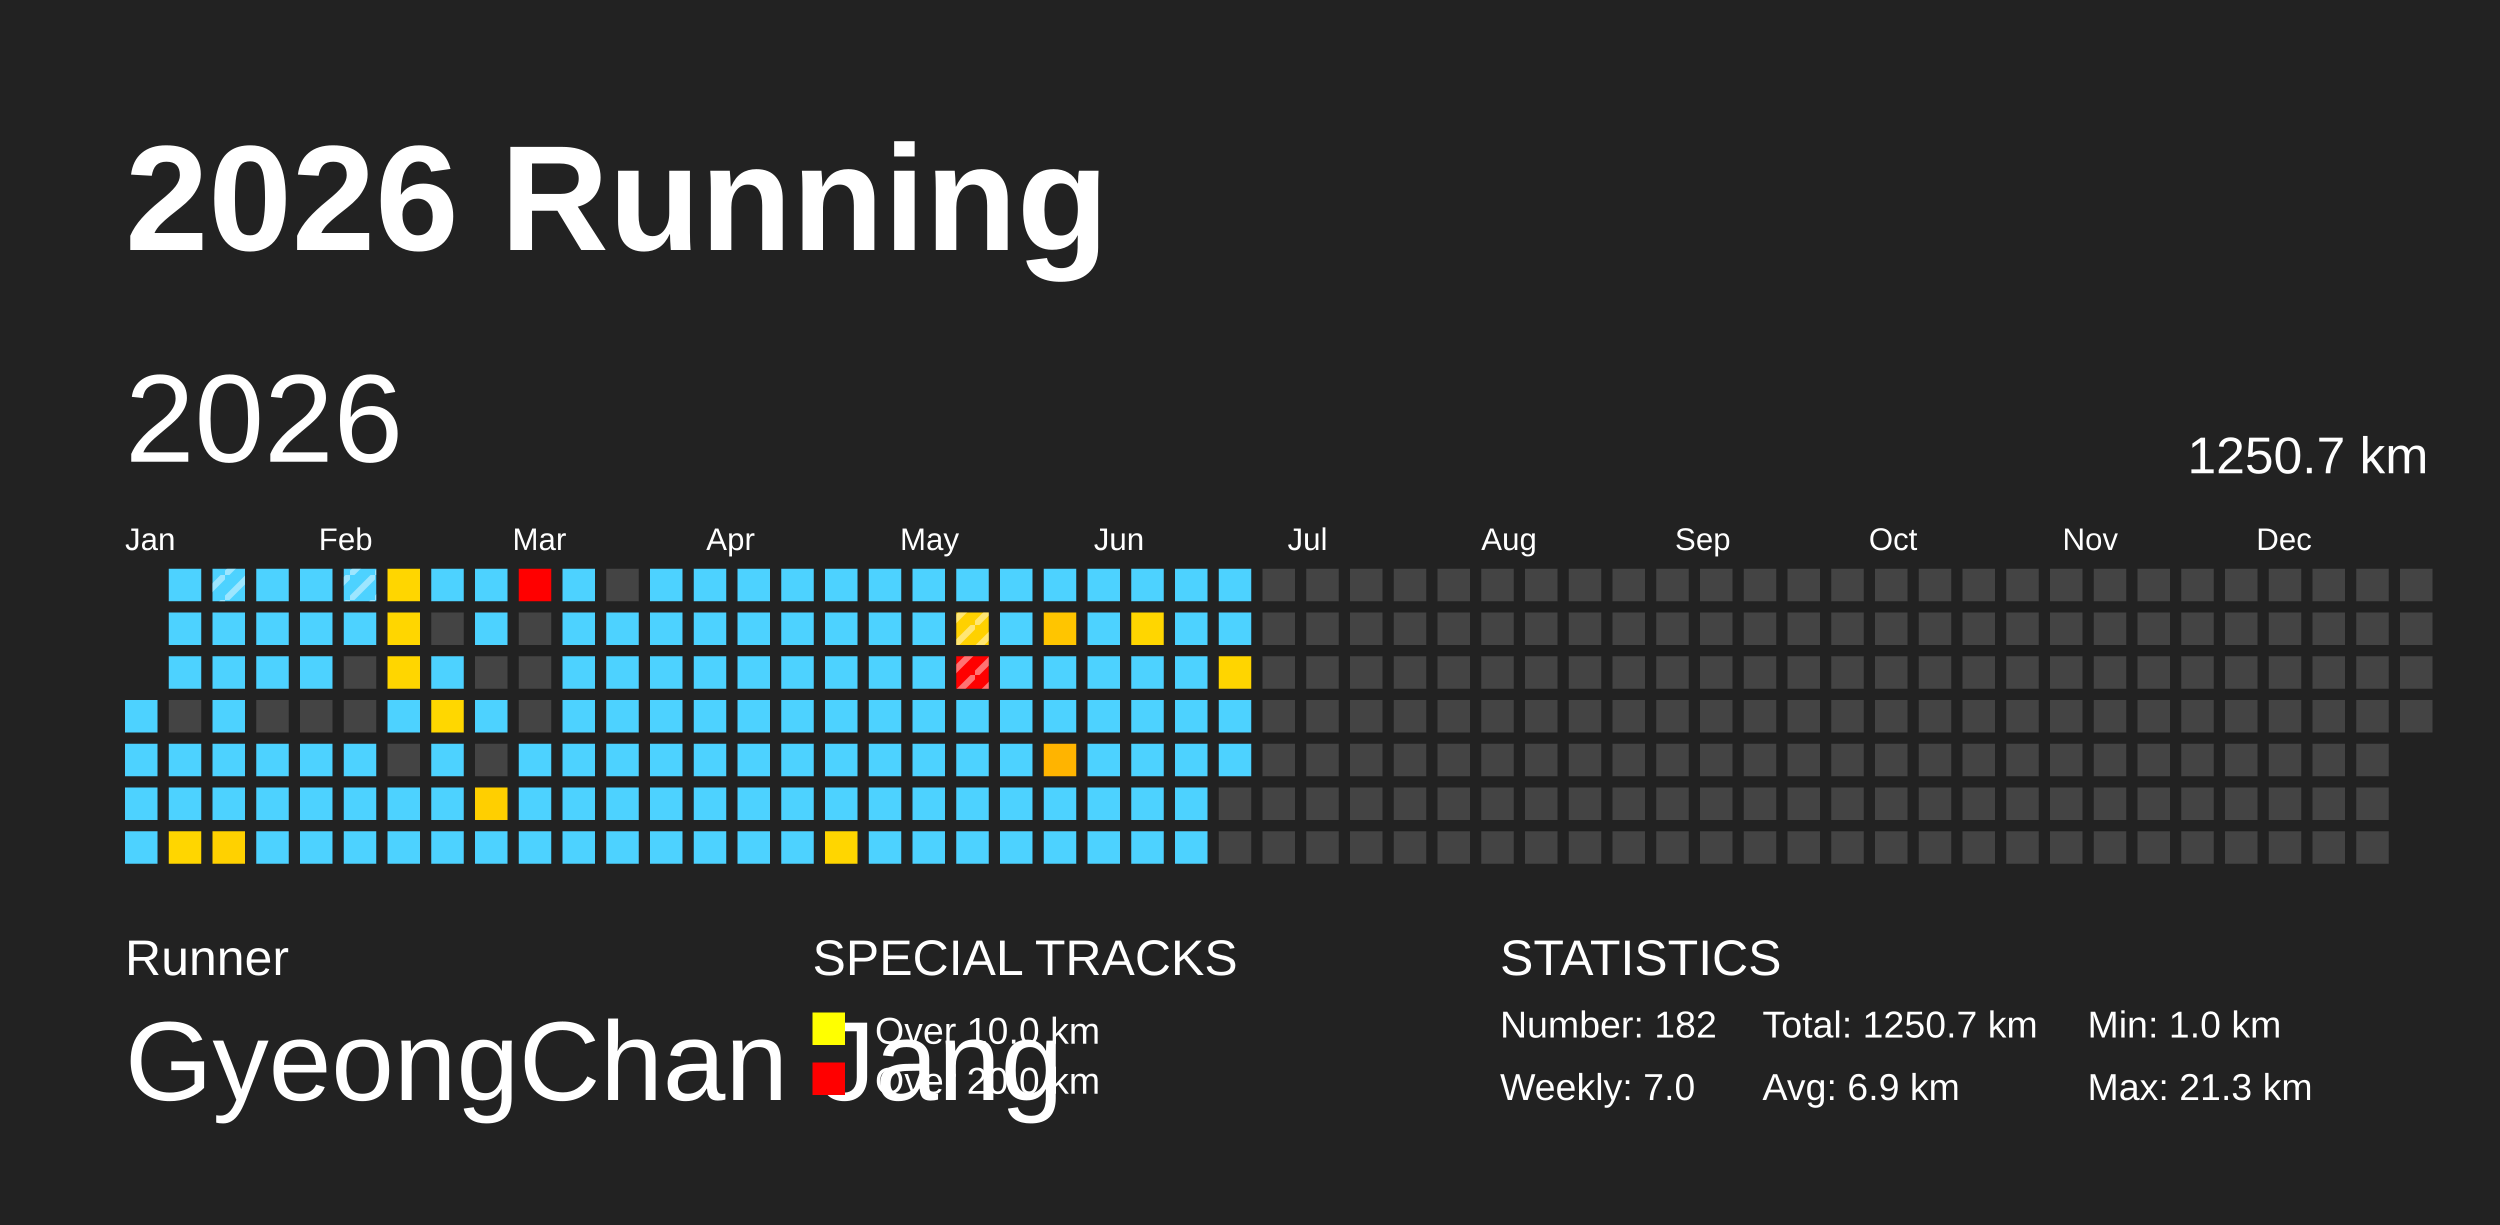
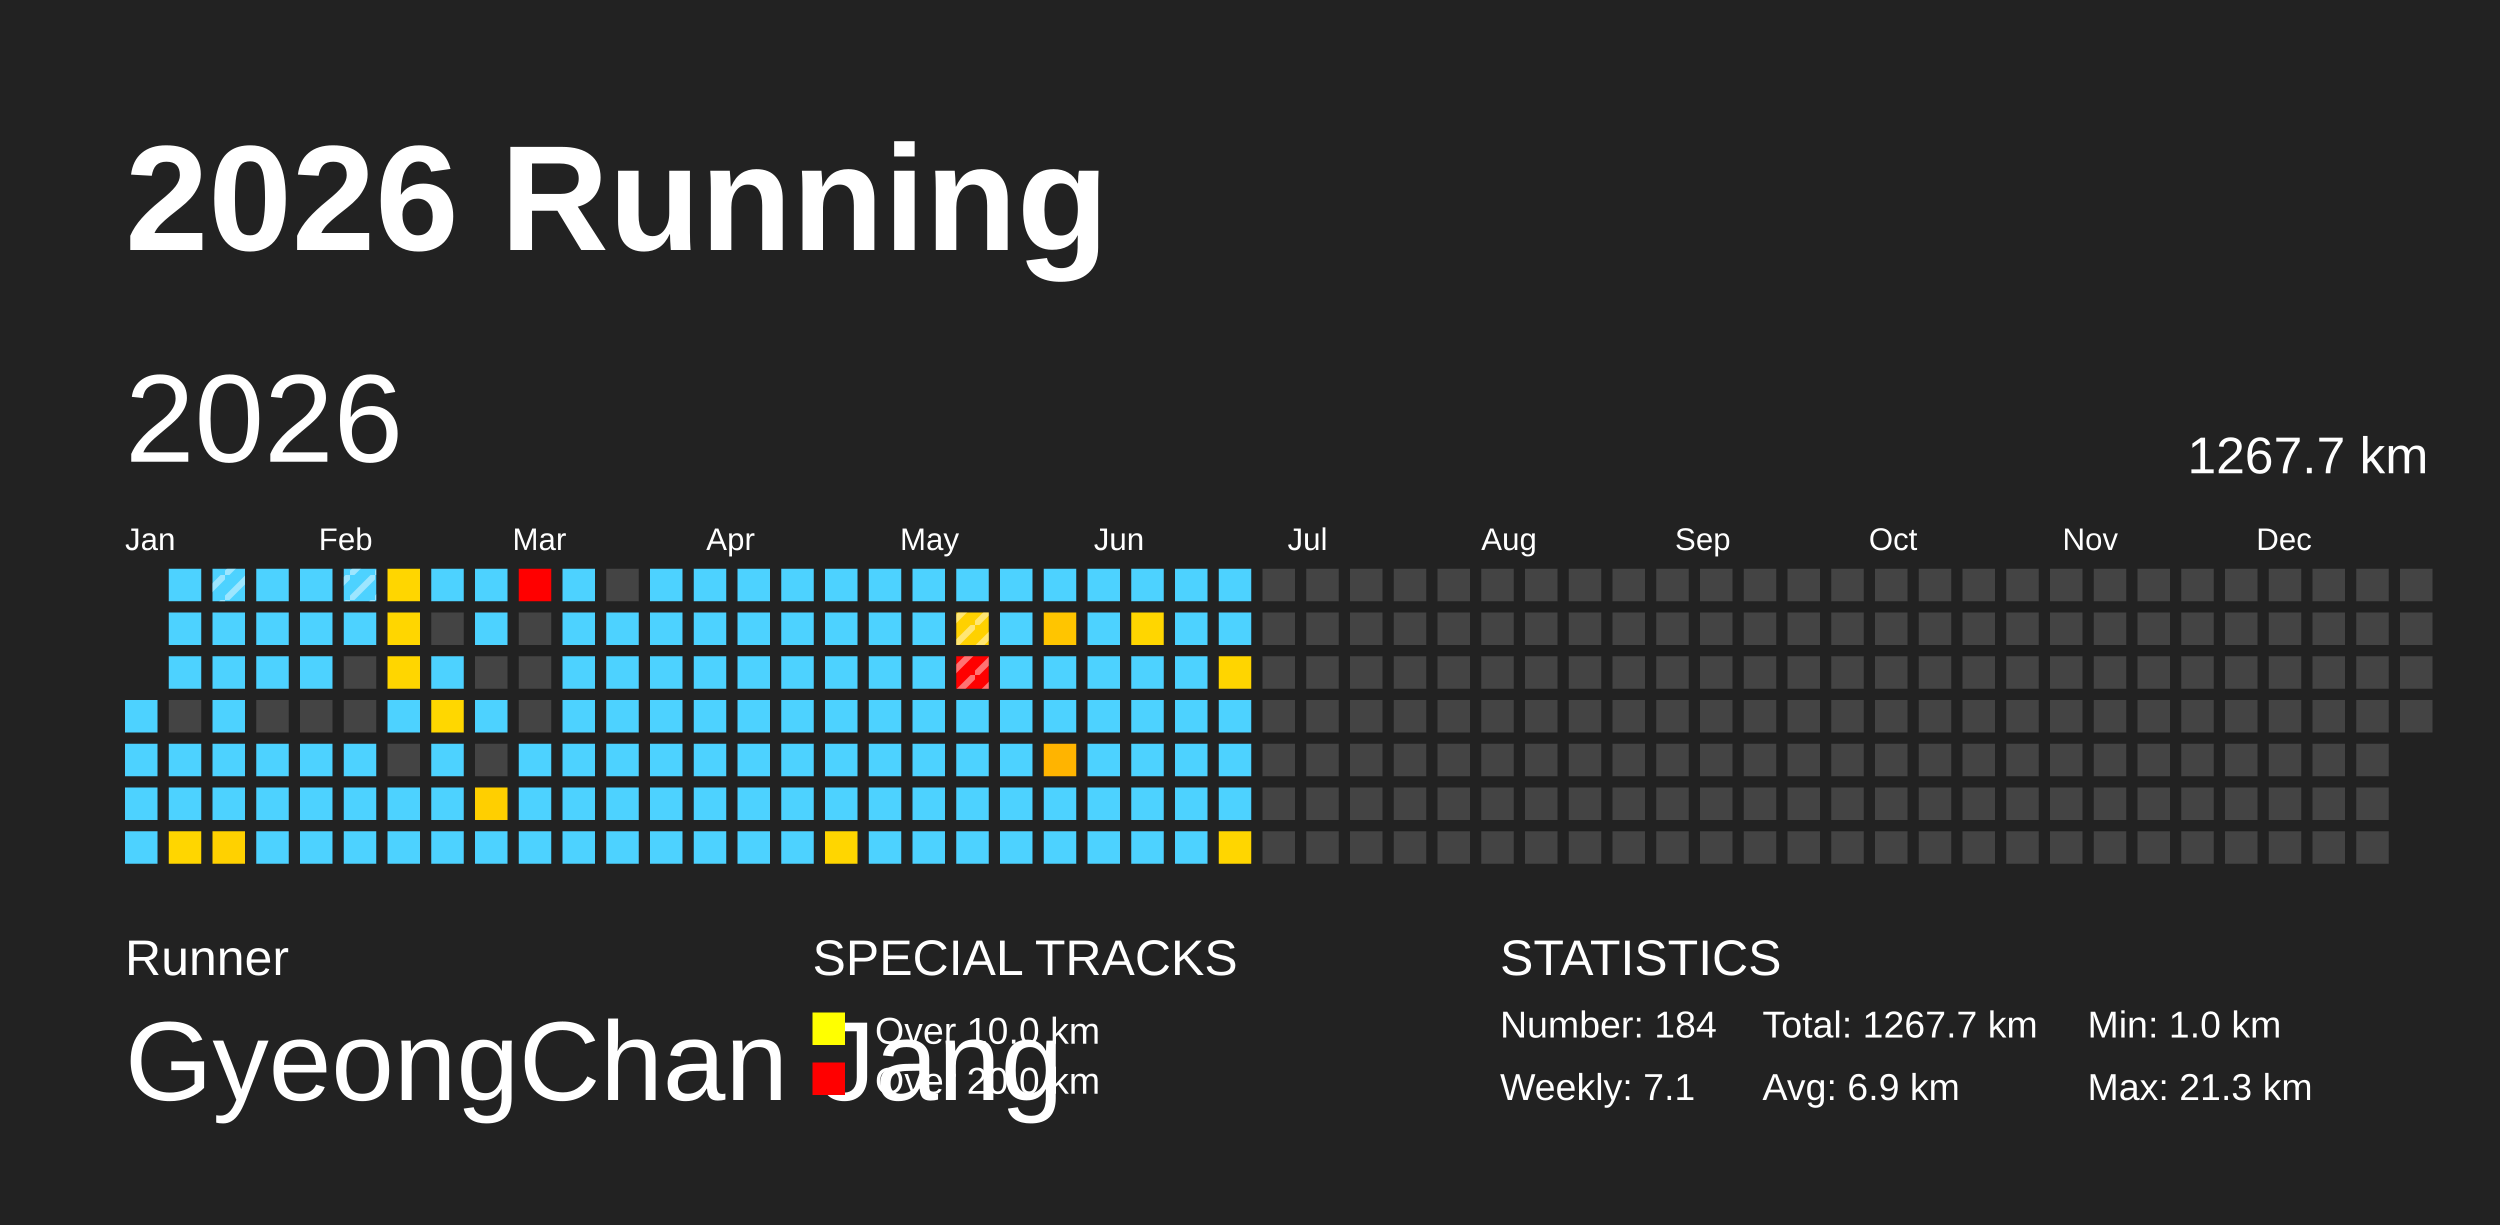
<svg xmlns="http://www.w3.org/2000/svg" baseProfile="full" height="98mm" version="1.1" viewBox="0,0,200,98" width="200mm">
  <defs>
    <pattern height="2" id="indoor-stripe" patternUnits="userSpaceOnUse" width="2">
      <line stroke="white" stroke-opacity="0.45" stroke-width="0.5" x1="0" x2="2" y1="2" y2="0" />
    </pattern>
  </defs>
  <rect fill="#222222" height="98" width="200" x="0" y="0" />
  <text fill="#FFFFFF" style="font-size:12px; font-family:Arial; font-weight:bold;" x="10" y="20">2026 Running</text>
  <text fill="#FFFFFF" style="font-size:4px; font-family:Arial" x="10" y="78">Runner</text>
  <text fill="#FFFFFF" style="font-size:9px; font-family:Arial" x="10" y="88">GyeongChan Jang</text>
  <text fill="#FFFFFF" style="font-size:4px; font-family:Arial" x="65" y="78">SPECIAL TRACKS</text>
  <rect fill="yellow" height="2.6" width="2.6" x="65" y="81" />
  <text fill="#FFFFFF" style="font-size:3px; font-family:Arial" x="70" y="83.5">Over 10.0 km</text>
  <rect fill="red" height="2.6" width="2.6" x="65" y="85" />
  <text fill="#FFFFFF" style="font-size:3px; font-family:Arial" x="70" y="87.5">Over 20.0 km</text>
  <text fill="#FFFFFF" style="font-size:4px; font-family:Arial" x="120" y="78">STATISTICS</text>
-   <text fill="#FFFFFF" style="font-size:3px; font-family:Arial" x="120" y="83">Number: 182</text>
-   <text fill="#FFFFFF" style="font-size:3px; font-family:Arial" x="120" y="88">Weekly: 7.0</text>
-   <text fill="#FFFFFF" style="font-size:3px; font-family:Arial" x="141" y="83">Total: 1250.7 km</text>
+   <text fill="#FFFFFF" style="font-size:3px; font-family:Arial" x="120" y="83">Number: 184</text>
+   <text fill="#FFFFFF" style="font-size:3px; font-family:Arial" x="120" y="88">Weekly: 7.1</text>
+   <text fill="#FFFFFF" style="font-size:3px; font-family:Arial" x="141" y="83">Total: 1267.7 km</text>
  <text fill="#FFFFFF" style="font-size:3px; font-family:Arial" x="141" y="88">Avg: 6.9 km</text>
  <text fill="#FFFFFF" style="font-size:3px; font-family:Arial" x="167" y="83">Min: 1.0 km</text>
  <text fill="#FFFFFF" style="font-size:3px; font-family:Arial" x="167" y="88">Max: 21.3 km</text>
  <text dominant-baseline="hanging" fill="#FFFFFF" style="font-size:10.0px; font-family:Arial;" x="10" y="30">2026</text>
-   <text dominant-baseline="hanging" fill="#FFFFFF" style="font-size:4.125px; font-family:Arial;" x="175" y="35">1250.7 km</text>
+   <text dominant-baseline="hanging" fill="#FFFFFF" style="font-size:4.125px; font-family:Arial;" x="175" y="35">1267.7 km</text>
  <text fill="#FFFFFF" style="font-size:2.5px; font-family:Arial" x="10.0" y="44">Jan</text>
  <text fill="#FFFFFF" style="font-size:2.5px; font-family:Arial" x="25.5" y="44">Feb</text>
  <text fill="#FFFFFF" style="font-size:2.5px; font-family:Arial" x="41.0" y="44">Mar</text>
  <text fill="#FFFFFF" style="font-size:2.5px; font-family:Arial" x="56.5" y="44">Apr</text>
  <text fill="#FFFFFF" style="font-size:2.5px; font-family:Arial" x="72.0" y="44">May</text>
  <text fill="#FFFFFF" style="font-size:2.5px; font-family:Arial" x="87.5" y="44">Jun</text>
  <text fill="#FFFFFF" style="font-size:2.5px; font-family:Arial" x="103.0" y="44">Jul</text>
  <text fill="#FFFFFF" style="font-size:2.5px; font-family:Arial" x="118.5" y="44">Aug</text>
  <text fill="#FFFFFF" style="font-size:2.5px; font-family:Arial" x="134.0" y="44">Sep</text>
  <text fill="#FFFFFF" style="font-size:2.5px; font-family:Arial" x="149.5" y="44">Oct</text>
  <text fill="#FFFFFF" style="font-size:2.5px; font-family:Arial" x="165.0" y="44">Nov</text>
  <text fill="#FFFFFF" style="font-size:2.5px; font-family:Arial" x="180.5" y="44">Dec</text>
  <rect fill="#4dd2ff" height="2.6" width="2.6" x="10.0" y="56.0" />
  <rect fill="#4dd2ff" height="2.6" width="2.6" x="10.0" y="59.5" />
  <rect fill="#4dd2ff" height="2.6" width="2.6" x="10.0" y="63.0" />
  <rect fill="#4dd2ff" height="2.6" width="2.6" x="10.0" y="66.5" />
  <rect fill="#4dd2ff" height="2.6" width="2.6" x="13.5" y="45.5" />
  <rect fill="#4dd2ff" height="2.6" width="2.6" x="13.5" y="49.0" />
  <rect fill="#4dd2ff" height="2.6" width="2.6" x="13.5" y="52.5" />
  <rect fill="#444444" height="2.6" width="2.6" x="13.5" y="56.0" />
  <rect fill="#4dd2ff" height="2.6" width="2.6" x="13.5" y="59.5" />
  <rect fill="#4dd2ff" height="2.6" width="2.6" x="13.5" y="63.0" />
  <rect fill="#ffd600" height="2.6" width="2.6" x="13.5" y="66.5" />
  <rect fill="#4dd2ff" height="2.6" width="2.6" x="17.0" y="45.5" />
  <rect fill="url(#indoor-stripe)" height="2.6" style="pointer-events: none;" width="2.6" x="17.0" y="45.5" />
  <rect fill="#4dd2ff" height="2.6" width="2.6" x="17.0" y="49.0" />
  <rect fill="#4dd2ff" height="2.6" width="2.6" x="17.0" y="52.5" />
  <rect fill="#4dd2ff" height="2.6" width="2.6" x="17.0" y="56.0" />
  <rect fill="#4dd2ff" height="2.6" width="2.6" x="17.0" y="59.5" />
  <rect fill="#4dd2ff" height="2.6" width="2.6" x="17.0" y="63.0" />
  <rect fill="#ffd100" height="2.6" width="2.6" x="17.0" y="66.5" />
  <rect fill="#4dd2ff" height="2.6" width="2.6" x="20.5" y="45.5" />
  <rect fill="#4dd2ff" height="2.6" width="2.6" x="20.5" y="49.0" />
  <rect fill="#4dd2ff" height="2.6" width="2.6" x="20.5" y="52.5" />
  <rect fill="#444444" height="2.6" width="2.6" x="20.5" y="56.0" />
  <rect fill="#4dd2ff" height="2.6" width="2.6" x="20.5" y="59.5" />
  <rect fill="#4dd2ff" height="2.6" width="2.6" x="20.5" y="63.0" />
  <rect fill="#4dd2ff" height="2.6" width="2.6" x="20.5" y="66.5" />
  <rect fill="#4dd2ff" height="2.6" width="2.6" x="24.0" y="45.5" />
  <rect fill="#4dd2ff" height="2.6" width="2.6" x="24.0" y="49.0" />
  <rect fill="#4dd2ff" height="2.6" width="2.6" x="24.0" y="52.5" />
  <rect fill="#444444" height="2.6" width="2.6" x="24.0" y="56.0" />
  <rect fill="#4dd2ff" height="2.6" width="2.6" x="24.0" y="59.5" />
  <rect fill="#4dd2ff" height="2.6" width="2.6" x="24.0" y="63.0" />
  <rect fill="#4dd2ff" height="2.6" width="2.6" x="24.0" y="66.5" />
  <rect fill="#4dd2ff" height="2.6" width="2.6" x="27.5" y="45.5" />
  <rect fill="url(#indoor-stripe)" height="2.6" style="pointer-events: none;" width="2.6" x="27.5" y="45.5" />
  <rect fill="#4dd2ff" height="2.6" width="2.6" x="27.5" y="49.0" />
  <rect fill="#444444" height="2.6" width="2.6" x="27.5" y="52.5" />
  <rect fill="#444444" height="2.6" width="2.6" x="27.5" y="56.0" />
  <rect fill="#4dd2ff" height="2.6" width="2.6" x="27.5" y="59.5" />
  <rect fill="#4dd2ff" height="2.6" width="2.6" x="27.5" y="63.0" />
  <rect fill="#4dd2ff" height="2.6" width="2.6" x="27.5" y="66.5" />
  <rect fill="#ffd600" height="2.6" width="2.6" x="31.0" y="45.5" />
  <rect fill="#ffd600" height="2.6" width="2.6" x="31.0" y="49.0" />
  <rect fill="#ffd600" height="2.6" width="2.6" x="31.0" y="52.5" />
  <rect fill="#4dd2ff" height="2.6" width="2.6" x="31.0" y="56.0" />
  <rect fill="#444444" height="2.6" width="2.6" x="31.0" y="59.5" />
  <rect fill="#4dd2ff" height="2.6" width="2.6" x="31.0" y="63.0" />
  <rect fill="#4dd2ff" height="2.6" width="2.6" x="31.0" y="66.5" />
  <rect fill="#4dd2ff" height="2.6" width="2.6" x="34.5" y="45.5" />
  <rect fill="#444444" height="2.6" width="2.6" x="34.5" y="49.0" />
  <rect fill="#4dd2ff" height="2.6" width="2.6" x="34.5" y="52.5" />
  <rect fill="#ffd700" height="2.6" width="2.6" x="34.5" y="56.0" />
  <rect fill="#4dd2ff" height="2.6" width="2.6" x="34.5" y="59.5" />
  <rect fill="#4dd2ff" height="2.6" width="2.6" x="34.5" y="63.0" />
  <rect fill="#4dd2ff" height="2.6" width="2.6" x="34.5" y="66.5" />
  <rect fill="#4dd2ff" height="2.6" width="2.6" x="38.0" y="45.5" />
  <rect fill="#4dd2ff" height="2.6" width="2.6" x="38.0" y="49.0" />
  <rect fill="#444444" height="2.6" width="2.6" x="38.0" y="52.5" />
  <rect fill="#4dd2ff" height="2.6" width="2.6" x="38.0" y="56.0" />
  <rect fill="#444444" height="2.6" width="2.6" x="38.0" y="59.5" />
  <rect fill="#ffcf00" height="2.6" width="2.6" x="38.0" y="63.0" />
  <rect fill="#4dd2ff" height="2.6" width="2.6" x="38.0" y="66.5" />
  <rect fill="red" height="2.6" width="2.6" x="41.5" y="45.5" />
  <rect fill="#444444" height="2.6" width="2.6" x="41.5" y="49.0" />
  <rect fill="#444444" height="2.6" width="2.6" x="41.5" y="52.5" />
  <rect fill="#444444" height="2.6" width="2.6" x="41.5" y="56.0" />
  <rect fill="#4dd2ff" height="2.6" width="2.6" x="41.5" y="59.5" />
  <rect fill="#4dd2ff" height="2.6" width="2.6" x="41.5" y="63.0" />
  <rect fill="#4dd2ff" height="2.6" width="2.6" x="41.5" y="66.5" />
  <rect fill="#4dd2ff" height="2.6" width="2.6" x="45.0" y="45.5" />
  <rect fill="#4dd2ff" height="2.6" width="2.6" x="45.0" y="49.0" />
  <rect fill="#4dd2ff" height="2.6" width="2.6" x="45.0" y="52.5" />
  <rect fill="#4dd2ff" height="2.6" width="2.6" x="45.0" y="56.0" />
  <rect fill="#4dd2ff" height="2.6" width="2.6" x="45.0" y="59.5" />
  <rect fill="#4dd2ff" height="2.6" width="2.6" x="45.0" y="63.0" />
  <rect fill="#4dd2ff" height="2.6" width="2.6" x="45.0" y="66.5" />
  <rect fill="#444444" height="2.6" width="2.6" x="48.5" y="45.5" />
  <rect fill="#4dd2ff" height="2.6" width="2.6" x="48.5" y="49.0" />
  <rect fill="#4dd2ff" height="2.6" width="2.6" x="48.5" y="52.5" />
  <rect fill="#4dd2ff" height="2.6" width="2.6" x="48.5" y="56.0" />
  <rect fill="#4dd2ff" height="2.6" width="2.6" x="48.5" y="59.5" />
  <rect fill="#4dd2ff" height="2.6" width="2.6" x="48.5" y="63.0" />
  <rect fill="#4dd2ff" height="2.6" width="2.6" x="48.5" y="66.5" />
  <rect fill="#4dd2ff" height="2.6" width="2.6" x="52.0" y="45.5" />
  <rect fill="#4dd2ff" height="2.6" width="2.6" x="52.0" y="49.0" />
  <rect fill="#4dd2ff" height="2.6" width="2.6" x="52.0" y="52.5" />
  <rect fill="#4dd2ff" height="2.6" width="2.6" x="52.0" y="56.0" />
  <rect fill="#4dd2ff" height="2.6" width="2.6" x="52.0" y="59.5" />
  <rect fill="#4dd2ff" height="2.6" width="2.6" x="52.0" y="63.0" />
  <rect fill="#4dd2ff" height="2.6" width="2.6" x="52.0" y="66.5" />
  <rect fill="#4dd2ff" height="2.6" width="2.6" x="55.5" y="45.5" />
  <rect fill="#4dd2ff" height="2.6" width="2.6" x="55.5" y="49.0" />
  <rect fill="#4dd2ff" height="2.6" width="2.6" x="55.5" y="52.5" />
  <rect fill="#4dd2ff" height="2.6" width="2.6" x="55.5" y="56.0" />
  <rect fill="#4dd2ff" height="2.6" width="2.6" x="55.5" y="59.5" />
  <rect fill="#4dd2ff" height="2.6" width="2.6" x="55.5" y="63.0" />
  <rect fill="#4dd2ff" height="2.6" width="2.6" x="55.5" y="66.5" />
  <rect fill="#4dd2ff" height="2.6" width="2.6" x="59.0" y="45.5" />
  <rect fill="#4dd2ff" height="2.6" width="2.6" x="59.0" y="49.0" />
  <rect fill="#4dd2ff" height="2.6" width="2.6" x="59.0" y="52.5" />
  <rect fill="#4dd2ff" height="2.6" width="2.6" x="59.0" y="56.0" />
  <rect fill="#4dd2ff" height="2.6" width="2.6" x="59.0" y="59.5" />
  <rect fill="#4dd2ff" height="2.6" width="2.6" x="59.0" y="63.0" />
  <rect fill="#4dd2ff" height="2.6" width="2.6" x="59.0" y="66.5" />
  <rect fill="#4dd2ff" height="2.6" width="2.6" x="62.5" y="45.5" />
  <rect fill="#4dd2ff" height="2.6" width="2.6" x="62.5" y="49.0" />
  <rect fill="#4dd2ff" height="2.6" width="2.6" x="62.5" y="52.5" />
  <rect fill="#4dd2ff" height="2.6" width="2.6" x="62.5" y="56.0" />
  <rect fill="#4dd2ff" height="2.6" width="2.6" x="62.5" y="59.5" />
  <rect fill="#4dd2ff" height="2.6" width="2.6" x="62.5" y="63.0" />
  <rect fill="#4dd2ff" height="2.6" width="2.6" x="62.5" y="66.5" />
  <rect fill="#4dd2ff" height="2.6" width="2.6" x="66.0" y="45.5" />
  <rect fill="#4dd2ff" height="2.6" width="2.6" x="66.0" y="49.0" />
  <rect fill="#4dd2ff" height="2.6" width="2.6" x="66.0" y="52.5" />
  <rect fill="#4dd2ff" height="2.6" width="2.6" x="66.0" y="56.0" />
  <rect fill="#4dd2ff" height="2.6" width="2.6" x="66.0" y="59.5" />
  <rect fill="#4dd2ff" height="2.6" width="2.6" x="66.0" y="63.0" />
  <rect fill="#ffd600" height="2.6" width="2.6" x="66.0" y="66.5" />
  <rect fill="#4dd2ff" height="2.6" width="2.6" x="69.5" y="45.5" />
  <rect fill="#4dd2ff" height="2.6" width="2.6" x="69.5" y="49.0" />
  <rect fill="#4dd2ff" height="2.6" width="2.6" x="69.5" y="52.5" />
  <rect fill="#4dd2ff" height="2.6" width="2.6" x="69.5" y="56.0" />
  <rect fill="#4dd2ff" height="2.6" width="2.6" x="69.5" y="59.5" />
  <rect fill="#4dd2ff" height="2.6" width="2.6" x="69.5" y="63.0" />
  <rect fill="#4dd2ff" height="2.6" width="2.6" x="69.5" y="66.5" />
  <rect fill="#4dd2ff" height="2.6" width="2.6" x="73.0" y="45.5" />
  <rect fill="#4dd2ff" height="2.6" width="2.6" x="73.0" y="49.0" />
  <rect fill="#4dd2ff" height="2.6" width="2.6" x="73.0" y="52.5" />
  <rect fill="#4dd2ff" height="2.6" width="2.6" x="73.0" y="56.0" />
  <rect fill="#4dd2ff" height="2.6" width="2.6" x="73.0" y="59.5" />
  <rect fill="#4dd2ff" height="2.6" width="2.6" x="73.0" y="63.0" />
  <rect fill="#4dd2ff" height="2.6" width="2.6" x="73.0" y="66.5" />
  <rect fill="#4dd2ff" height="2.6" width="2.6" x="76.5" y="45.5" />
  <rect fill="#ffd100" height="2.6" width="2.6" x="76.5" y="49.0" />
  <rect fill="url(#indoor-stripe)" height="2.6" style="pointer-events: none;" width="2.6" x="76.5" y="49.0" />
  <rect fill="red" height="2.6" width="2.6" x="76.5" y="52.5" />
  <rect fill="url(#indoor-stripe)" height="2.6" style="pointer-events: none;" width="2.6" x="76.5" y="52.5" />
  <rect fill="#4dd2ff" height="2.6" width="2.6" x="76.5" y="56.0" />
  <rect fill="#4dd2ff" height="2.6" width="2.6" x="76.5" y="59.5" />
  <rect fill="#4dd2ff" height="2.6" width="2.6" x="76.5" y="63.0" />
  <rect fill="#4dd2ff" height="2.6" width="2.6" x="76.5" y="66.5" />
  <rect fill="#4dd2ff" height="2.6" width="2.6" x="80.0" y="45.5" />
  <rect fill="#4dd2ff" height="2.6" width="2.6" x="80.0" y="49.0" />
  <rect fill="#4dd2ff" height="2.6" width="2.6" x="80.0" y="52.5" />
  <rect fill="#4dd2ff" height="2.6" width="2.6" x="80.0" y="56.0" />
  <rect fill="#4dd2ff" height="2.6" width="2.6" x="80.0" y="59.5" />
  <rect fill="#4dd2ff" height="2.6" width="2.6" x="80.0" y="63.0" />
  <rect fill="#4dd2ff" height="2.6" width="2.6" x="80.0" y="66.5" />
  <rect fill="#4dd2ff" height="2.6" width="2.6" x="83.5" y="45.5" />
  <rect fill="#ffc500" height="2.6" width="2.6" x="83.5" y="49.0" />
  <rect fill="#4dd2ff" height="2.6" width="2.6" x="83.5" y="52.5" />
  <rect fill="#4dd2ff" height="2.6" width="2.6" x="83.5" y="56.0" />
  <rect fill="#ffb400" height="2.6" width="2.6" x="83.5" y="59.5" />
  <rect fill="#4dd2ff" height="2.6" width="2.6" x="83.5" y="63.0" />
  <rect fill="#4dd2ff" height="2.6" width="2.6" x="83.5" y="66.5" />
  <rect fill="#4dd2ff" height="2.6" width="2.6" x="87.0" y="45.5" />
  <rect fill="#4dd2ff" height="2.6" width="2.6" x="87.0" y="49.0" />
  <rect fill="#4dd2ff" height="2.6" width="2.6" x="87.0" y="52.5" />
  <rect fill="#4dd2ff" height="2.6" width="2.6" x="87.0" y="56.0" />
  <rect fill="#4dd2ff" height="2.6" width="2.6" x="87.0" y="59.5" />
  <rect fill="#4dd2ff" height="2.6" width="2.6" x="87.0" y="63.0" />
  <rect fill="#4dd2ff" height="2.6" width="2.6" x="87.0" y="66.5" />
  <rect fill="#4dd2ff" height="2.6" width="2.6" x="90.5" y="45.5" />
  <rect fill="#ffd600" height="2.6" width="2.6" x="90.5" y="49.0" />
  <rect fill="#4dd2ff" height="2.6" width="2.6" x="90.5" y="52.5" />
  <rect fill="#4dd2ff" height="2.6" width="2.6" x="90.5" y="56.0" />
  <rect fill="#4dd2ff" height="2.6" width="2.6" x="90.5" y="59.5" />
  <rect fill="#4dd2ff" height="2.6" width="2.6" x="90.5" y="63.0" />
  <rect fill="#4dd2ff" height="2.6" width="2.6" x="90.5" y="66.5" />
  <rect fill="#4dd2ff" height="2.6" width="2.6" x="94.0" y="45.5" />
  <rect fill="#4dd2ff" height="2.6" width="2.6" x="94.0" y="49.0" />
  <rect fill="#4dd2ff" height="2.6" width="2.6" x="94.0" y="52.5" />
  <rect fill="#4dd2ff" height="2.6" width="2.6" x="94.0" y="56.0" />
  <rect fill="#4dd2ff" height="2.6" width="2.6" x="94.0" y="59.5" />
  <rect fill="#4dd2ff" height="2.6" width="2.6" x="94.0" y="63.0" />
  <rect fill="#4dd2ff" height="2.6" width="2.6" x="94.0" y="66.5" />
  <rect fill="#4dd2ff" height="2.6" width="2.6" x="97.5" y="45.5" />
  <rect fill="#4dd2ff" height="2.6" width="2.6" x="97.5" y="49.0" />
  <rect fill="#ffd500" height="2.6" width="2.6" x="97.5" y="52.5" />
  <rect fill="#4dd2ff" height="2.6" width="2.6" x="97.5" y="56.0" />
  <rect fill="#4dd2ff" height="2.6" width="2.6" x="97.5" y="59.5" />
-   <rect fill="#444444" height="2.6" width="2.6" x="97.5" y="63.0" />
-   <rect fill="#444444" height="2.6" width="2.6" x="97.5" y="66.5" />
+   <rect fill="#4dd2ff" height="2.6" width="2.6" x="97.5" y="63.0" />
+   <rect fill="#ffd600" height="2.6" width="2.6" x="97.5" y="66.5" />
  <rect fill="#444444" height="2.6" width="2.6" x="101.0" y="45.5" />
  <rect fill="#444444" height="2.6" width="2.6" x="101.0" y="49.0" />
  <rect fill="#444444" height="2.6" width="2.6" x="101.0" y="52.5" />
  <rect fill="#444444" height="2.6" width="2.6" x="101.0" y="56.0" />
  <rect fill="#444444" height="2.6" width="2.6" x="101.0" y="59.5" />
  <rect fill="#444444" height="2.6" width="2.6" x="101.0" y="63.0" />
  <rect fill="#444444" height="2.6" width="2.6" x="101.0" y="66.5" />
  <rect fill="#444444" height="2.6" width="2.6" x="104.5" y="45.5" />
  <rect fill="#444444" height="2.6" width="2.6" x="104.5" y="49.0" />
  <rect fill="#444444" height="2.6" width="2.6" x="104.5" y="52.5" />
  <rect fill="#444444" height="2.6" width="2.6" x="104.5" y="56.0" />
  <rect fill="#444444" height="2.6" width="2.6" x="104.5" y="59.5" />
  <rect fill="#444444" height="2.6" width="2.6" x="104.5" y="63.0" />
  <rect fill="#444444" height="2.6" width="2.6" x="104.5" y="66.5" />
  <rect fill="#444444" height="2.6" width="2.6" x="108.0" y="45.5" />
  <rect fill="#444444" height="2.6" width="2.6" x="108.0" y="49.0" />
  <rect fill="#444444" height="2.6" width="2.6" x="108.0" y="52.5" />
  <rect fill="#444444" height="2.6" width="2.6" x="108.0" y="56.0" />
  <rect fill="#444444" height="2.6" width="2.6" x="108.0" y="59.5" />
  <rect fill="#444444" height="2.6" width="2.6" x="108.0" y="63.0" />
  <rect fill="#444444" height="2.6" width="2.6" x="108.0" y="66.5" />
  <rect fill="#444444" height="2.6" width="2.6" x="111.5" y="45.5" />
  <rect fill="#444444" height="2.6" width="2.6" x="111.5" y="49.0" />
  <rect fill="#444444" height="2.6" width="2.6" x="111.5" y="52.5" />
  <rect fill="#444444" height="2.6" width="2.6" x="111.5" y="56.0" />
  <rect fill="#444444" height="2.6" width="2.6" x="111.5" y="59.5" />
  <rect fill="#444444" height="2.6" width="2.6" x="111.5" y="63.0" />
  <rect fill="#444444" height="2.6" width="2.6" x="111.5" y="66.5" />
  <rect fill="#444444" height="2.6" width="2.6" x="115.0" y="45.5" />
  <rect fill="#444444" height="2.6" width="2.6" x="115.0" y="49.0" />
  <rect fill="#444444" height="2.6" width="2.6" x="115.0" y="52.5" />
  <rect fill="#444444" height="2.6" width="2.6" x="115.0" y="56.0" />
  <rect fill="#444444" height="2.6" width="2.6" x="115.0" y="59.5" />
  <rect fill="#444444" height="2.6" width="2.6" x="115.0" y="63.0" />
  <rect fill="#444444" height="2.6" width="2.6" x="115.0" y="66.5" />
  <rect fill="#444444" height="2.6" width="2.6" x="118.5" y="45.5" />
  <rect fill="#444444" height="2.6" width="2.6" x="118.5" y="49.0" />
  <rect fill="#444444" height="2.6" width="2.6" x="118.5" y="52.5" />
  <rect fill="#444444" height="2.6" width="2.6" x="118.5" y="56.0" />
  <rect fill="#444444" height="2.6" width="2.6" x="118.5" y="59.5" />
  <rect fill="#444444" height="2.6" width="2.6" x="118.5" y="63.0" />
  <rect fill="#444444" height="2.6" width="2.6" x="118.5" y="66.5" />
  <rect fill="#444444" height="2.6" width="2.6" x="122.0" y="45.5" />
  <rect fill="#444444" height="2.6" width="2.6" x="122.0" y="49.0" />
  <rect fill="#444444" height="2.6" width="2.6" x="122.0" y="52.5" />
  <rect fill="#444444" height="2.6" width="2.6" x="122.0" y="56.0" />
  <rect fill="#444444" height="2.6" width="2.6" x="122.0" y="59.5" />
  <rect fill="#444444" height="2.6" width="2.6" x="122.0" y="63.0" />
  <rect fill="#444444" height="2.6" width="2.6" x="122.0" y="66.5" />
  <rect fill="#444444" height="2.6" width="2.6" x="125.5" y="45.5" />
  <rect fill="#444444" height="2.6" width="2.6" x="125.5" y="49.0" />
  <rect fill="#444444" height="2.6" width="2.6" x="125.5" y="52.5" />
  <rect fill="#444444" height="2.6" width="2.6" x="125.5" y="56.0" />
  <rect fill="#444444" height="2.6" width="2.6" x="125.5" y="59.5" />
  <rect fill="#444444" height="2.6" width="2.6" x="125.5" y="63.0" />
  <rect fill="#444444" height="2.6" width="2.6" x="125.5" y="66.5" />
  <rect fill="#444444" height="2.6" width="2.6" x="129.0" y="45.5" />
  <rect fill="#444444" height="2.6" width="2.6" x="129.0" y="49.0" />
  <rect fill="#444444" height="2.6" width="2.6" x="129.0" y="52.5" />
  <rect fill="#444444" height="2.6" width="2.6" x="129.0" y="56.0" />
  <rect fill="#444444" height="2.6" width="2.6" x="129.0" y="59.5" />
  <rect fill="#444444" height="2.6" width="2.6" x="129.0" y="63.0" />
  <rect fill="#444444" height="2.6" width="2.6" x="129.0" y="66.5" />
  <rect fill="#444444" height="2.6" width="2.6" x="132.5" y="45.5" />
  <rect fill="#444444" height="2.6" width="2.6" x="132.5" y="49.0" />
  <rect fill="#444444" height="2.6" width="2.6" x="132.5" y="52.5" />
  <rect fill="#444444" height="2.6" width="2.6" x="132.5" y="56.0" />
  <rect fill="#444444" height="2.6" width="2.6" x="132.5" y="59.5" />
  <rect fill="#444444" height="2.6" width="2.6" x="132.5" y="63.0" />
  <rect fill="#444444" height="2.6" width="2.6" x="132.5" y="66.5" />
  <rect fill="#444444" height="2.6" width="2.6" x="136.0" y="45.5" />
  <rect fill="#444444" height="2.6" width="2.6" x="136.0" y="49.0" />
  <rect fill="#444444" height="2.6" width="2.6" x="136.0" y="52.5" />
  <rect fill="#444444" height="2.6" width="2.6" x="136.0" y="56.0" />
  <rect fill="#444444" height="2.6" width="2.6" x="136.0" y="59.5" />
  <rect fill="#444444" height="2.6" width="2.6" x="136.0" y="63.0" />
  <rect fill="#444444" height="2.6" width="2.6" x="136.0" y="66.5" />
  <rect fill="#444444" height="2.6" width="2.6" x="139.5" y="45.5" />
  <rect fill="#444444" height="2.6" width="2.6" x="139.5" y="49.0" />
  <rect fill="#444444" height="2.6" width="2.6" x="139.5" y="52.5" />
  <rect fill="#444444" height="2.6" width="2.6" x="139.5" y="56.0" />
  <rect fill="#444444" height="2.6" width="2.6" x="139.5" y="59.5" />
  <rect fill="#444444" height="2.6" width="2.6" x="139.5" y="63.0" />
  <rect fill="#444444" height="2.6" width="2.6" x="139.5" y="66.5" />
  <rect fill="#444444" height="2.6" width="2.6" x="143.0" y="45.5" />
  <rect fill="#444444" height="2.6" width="2.6" x="143.0" y="49.0" />
  <rect fill="#444444" height="2.6" width="2.6" x="143.0" y="52.5" />
  <rect fill="#444444" height="2.6" width="2.6" x="143.0" y="56.0" />
  <rect fill="#444444" height="2.6" width="2.6" x="143.0" y="59.5" />
  <rect fill="#444444" height="2.6" width="2.6" x="143.0" y="63.0" />
  <rect fill="#444444" height="2.6" width="2.6" x="143.0" y="66.5" />
  <rect fill="#444444" height="2.6" width="2.6" x="146.5" y="45.5" />
  <rect fill="#444444" height="2.6" width="2.6" x="146.5" y="49.0" />
  <rect fill="#444444" height="2.6" width="2.6" x="146.5" y="52.5" />
  <rect fill="#444444" height="2.6" width="2.6" x="146.5" y="56.0" />
  <rect fill="#444444" height="2.6" width="2.6" x="146.5" y="59.5" />
  <rect fill="#444444" height="2.6" width="2.6" x="146.5" y="63.0" />
  <rect fill="#444444" height="2.6" width="2.6" x="146.5" y="66.5" />
  <rect fill="#444444" height="2.6" width="2.6" x="150.0" y="45.5" />
  <rect fill="#444444" height="2.6" width="2.6" x="150.0" y="49.0" />
  <rect fill="#444444" height="2.6" width="2.6" x="150.0" y="52.5" />
  <rect fill="#444444" height="2.6" width="2.6" x="150.0" y="56.0" />
  <rect fill="#444444" height="2.6" width="2.6" x="150.0" y="59.5" />
  <rect fill="#444444" height="2.6" width="2.6" x="150.0" y="63.0" />
  <rect fill="#444444" height="2.6" width="2.6" x="150.0" y="66.5" />
  <rect fill="#444444" height="2.6" width="2.6" x="153.5" y="45.5" />
  <rect fill="#444444" height="2.6" width="2.6" x="153.5" y="49.0" />
  <rect fill="#444444" height="2.6" width="2.6" x="153.5" y="52.5" />
  <rect fill="#444444" height="2.6" width="2.6" x="153.5" y="56.0" />
  <rect fill="#444444" height="2.6" width="2.6" x="153.5" y="59.5" />
  <rect fill="#444444" height="2.6" width="2.6" x="153.5" y="63.0" />
  <rect fill="#444444" height="2.6" width="2.6" x="153.5" y="66.5" />
  <rect fill="#444444" height="2.6" width="2.6" x="157.0" y="45.5" />
  <rect fill="#444444" height="2.6" width="2.6" x="157.0" y="49.0" />
  <rect fill="#444444" height="2.6" width="2.6" x="157.0" y="52.5" />
  <rect fill="#444444" height="2.6" width="2.6" x="157.0" y="56.0" />
  <rect fill="#444444" height="2.6" width="2.6" x="157.0" y="59.5" />
  <rect fill="#444444" height="2.6" width="2.6" x="157.0" y="63.0" />
  <rect fill="#444444" height="2.6" width="2.6" x="157.0" y="66.5" />
  <rect fill="#444444" height="2.6" width="2.6" x="160.5" y="45.5" />
  <rect fill="#444444" height="2.6" width="2.6" x="160.5" y="49.0" />
  <rect fill="#444444" height="2.6" width="2.6" x="160.5" y="52.5" />
  <rect fill="#444444" height="2.6" width="2.6" x="160.5" y="56.0" />
  <rect fill="#444444" height="2.6" width="2.6" x="160.5" y="59.5" />
  <rect fill="#444444" height="2.6" width="2.6" x="160.5" y="63.0" />
  <rect fill="#444444" height="2.6" width="2.6" x="160.5" y="66.5" />
  <rect fill="#444444" height="2.6" width="2.6" x="164.0" y="45.5" />
  <rect fill="#444444" height="2.6" width="2.6" x="164.0" y="49.0" />
  <rect fill="#444444" height="2.6" width="2.6" x="164.0" y="52.5" />
  <rect fill="#444444" height="2.6" width="2.6" x="164.0" y="56.0" />
  <rect fill="#444444" height="2.6" width="2.6" x="164.0" y="59.5" />
  <rect fill="#444444" height="2.6" width="2.6" x="164.0" y="63.0" />
  <rect fill="#444444" height="2.6" width="2.6" x="164.0" y="66.5" />
  <rect fill="#444444" height="2.6" width="2.6" x="167.5" y="45.5" />
  <rect fill="#444444" height="2.6" width="2.6" x="167.5" y="49.0" />
  <rect fill="#444444" height="2.6" width="2.6" x="167.5" y="52.5" />
  <rect fill="#444444" height="2.6" width="2.6" x="167.5" y="56.0" />
  <rect fill="#444444" height="2.6" width="2.6" x="167.5" y="59.5" />
  <rect fill="#444444" height="2.6" width="2.6" x="167.5" y="63.0" />
  <rect fill="#444444" height="2.6" width="2.6" x="167.5" y="66.5" />
  <rect fill="#444444" height="2.6" width="2.6" x="171.0" y="45.5" />
  <rect fill="#444444" height="2.6" width="2.6" x="171.0" y="49.0" />
  <rect fill="#444444" height="2.6" width="2.6" x="171.0" y="52.5" />
  <rect fill="#444444" height="2.6" width="2.6" x="171.0" y="56.0" />
  <rect fill="#444444" height="2.6" width="2.6" x="171.0" y="59.5" />
  <rect fill="#444444" height="2.6" width="2.6" x="171.0" y="63.0" />
  <rect fill="#444444" height="2.6" width="2.6" x="171.0" y="66.5" />
  <rect fill="#444444" height="2.6" width="2.6" x="174.5" y="45.5" />
  <rect fill="#444444" height="2.6" width="2.6" x="174.5" y="49.0" />
  <rect fill="#444444" height="2.6" width="2.6" x="174.5" y="52.5" />
  <rect fill="#444444" height="2.6" width="2.6" x="174.5" y="56.0" />
  <rect fill="#444444" height="2.6" width="2.6" x="174.5" y="59.5" />
  <rect fill="#444444" height="2.6" width="2.6" x="174.5" y="63.0" />
  <rect fill="#444444" height="2.6" width="2.6" x="174.5" y="66.5" />
  <rect fill="#444444" height="2.6" width="2.6" x="178.0" y="45.5" />
  <rect fill="#444444" height="2.6" width="2.6" x="178.0" y="49.0" />
  <rect fill="#444444" height="2.6" width="2.6" x="178.0" y="52.5" />
  <rect fill="#444444" height="2.6" width="2.6" x="178.0" y="56.0" />
  <rect fill="#444444" height="2.6" width="2.6" x="178.0" y="59.5" />
  <rect fill="#444444" height="2.6" width="2.6" x="178.0" y="63.0" />
  <rect fill="#444444" height="2.6" width="2.6" x="178.0" y="66.5" />
  <rect fill="#444444" height="2.6" width="2.6" x="181.5" y="45.5" />
  <rect fill="#444444" height="2.6" width="2.6" x="181.5" y="49.0" />
  <rect fill="#444444" height="2.6" width="2.6" x="181.5" y="52.5" />
  <rect fill="#444444" height="2.6" width="2.6" x="181.5" y="56.0" />
  <rect fill="#444444" height="2.6" width="2.6" x="181.5" y="59.5" />
  <rect fill="#444444" height="2.6" width="2.6" x="181.5" y="63.0" />
  <rect fill="#444444" height="2.6" width="2.6" x="181.5" y="66.5" />
  <rect fill="#444444" height="2.6" width="2.6" x="185.0" y="45.5" />
  <rect fill="#444444" height="2.6" width="2.6" x="185.0" y="49.0" />
  <rect fill="#444444" height="2.6" width="2.6" x="185.0" y="52.5" />
  <rect fill="#444444" height="2.6" width="2.6" x="185.0" y="56.0" />
  <rect fill="#444444" height="2.6" width="2.6" x="185.0" y="59.5" />
  <rect fill="#444444" height="2.6" width="2.6" x="185.0" y="63.0" />
  <rect fill="#444444" height="2.6" width="2.6" x="185.0" y="66.5" />
  <rect fill="#444444" height="2.6" width="2.6" x="188.5" y="45.5" />
  <rect fill="#444444" height="2.6" width="2.6" x="188.5" y="49.0" />
  <rect fill="#444444" height="2.6" width="2.6" x="188.5" y="52.5" />
  <rect fill="#444444" height="2.6" width="2.6" x="188.5" y="56.0" />
  <rect fill="#444444" height="2.6" width="2.6" x="188.5" y="59.5" />
  <rect fill="#444444" height="2.6" width="2.6" x="188.5" y="63.0" />
  <rect fill="#444444" height="2.6" width="2.6" x="188.5" y="66.5" />
  <rect fill="#444444" height="2.6" width="2.6" x="192.0" y="45.5" />
  <rect fill="#444444" height="2.6" width="2.6" x="192.0" y="49.0" />
  <rect fill="#444444" height="2.6" width="2.6" x="192.0" y="52.5" />
  <rect fill="#444444" height="2.6" width="2.6" x="192.0" y="56.0" />
</svg>
